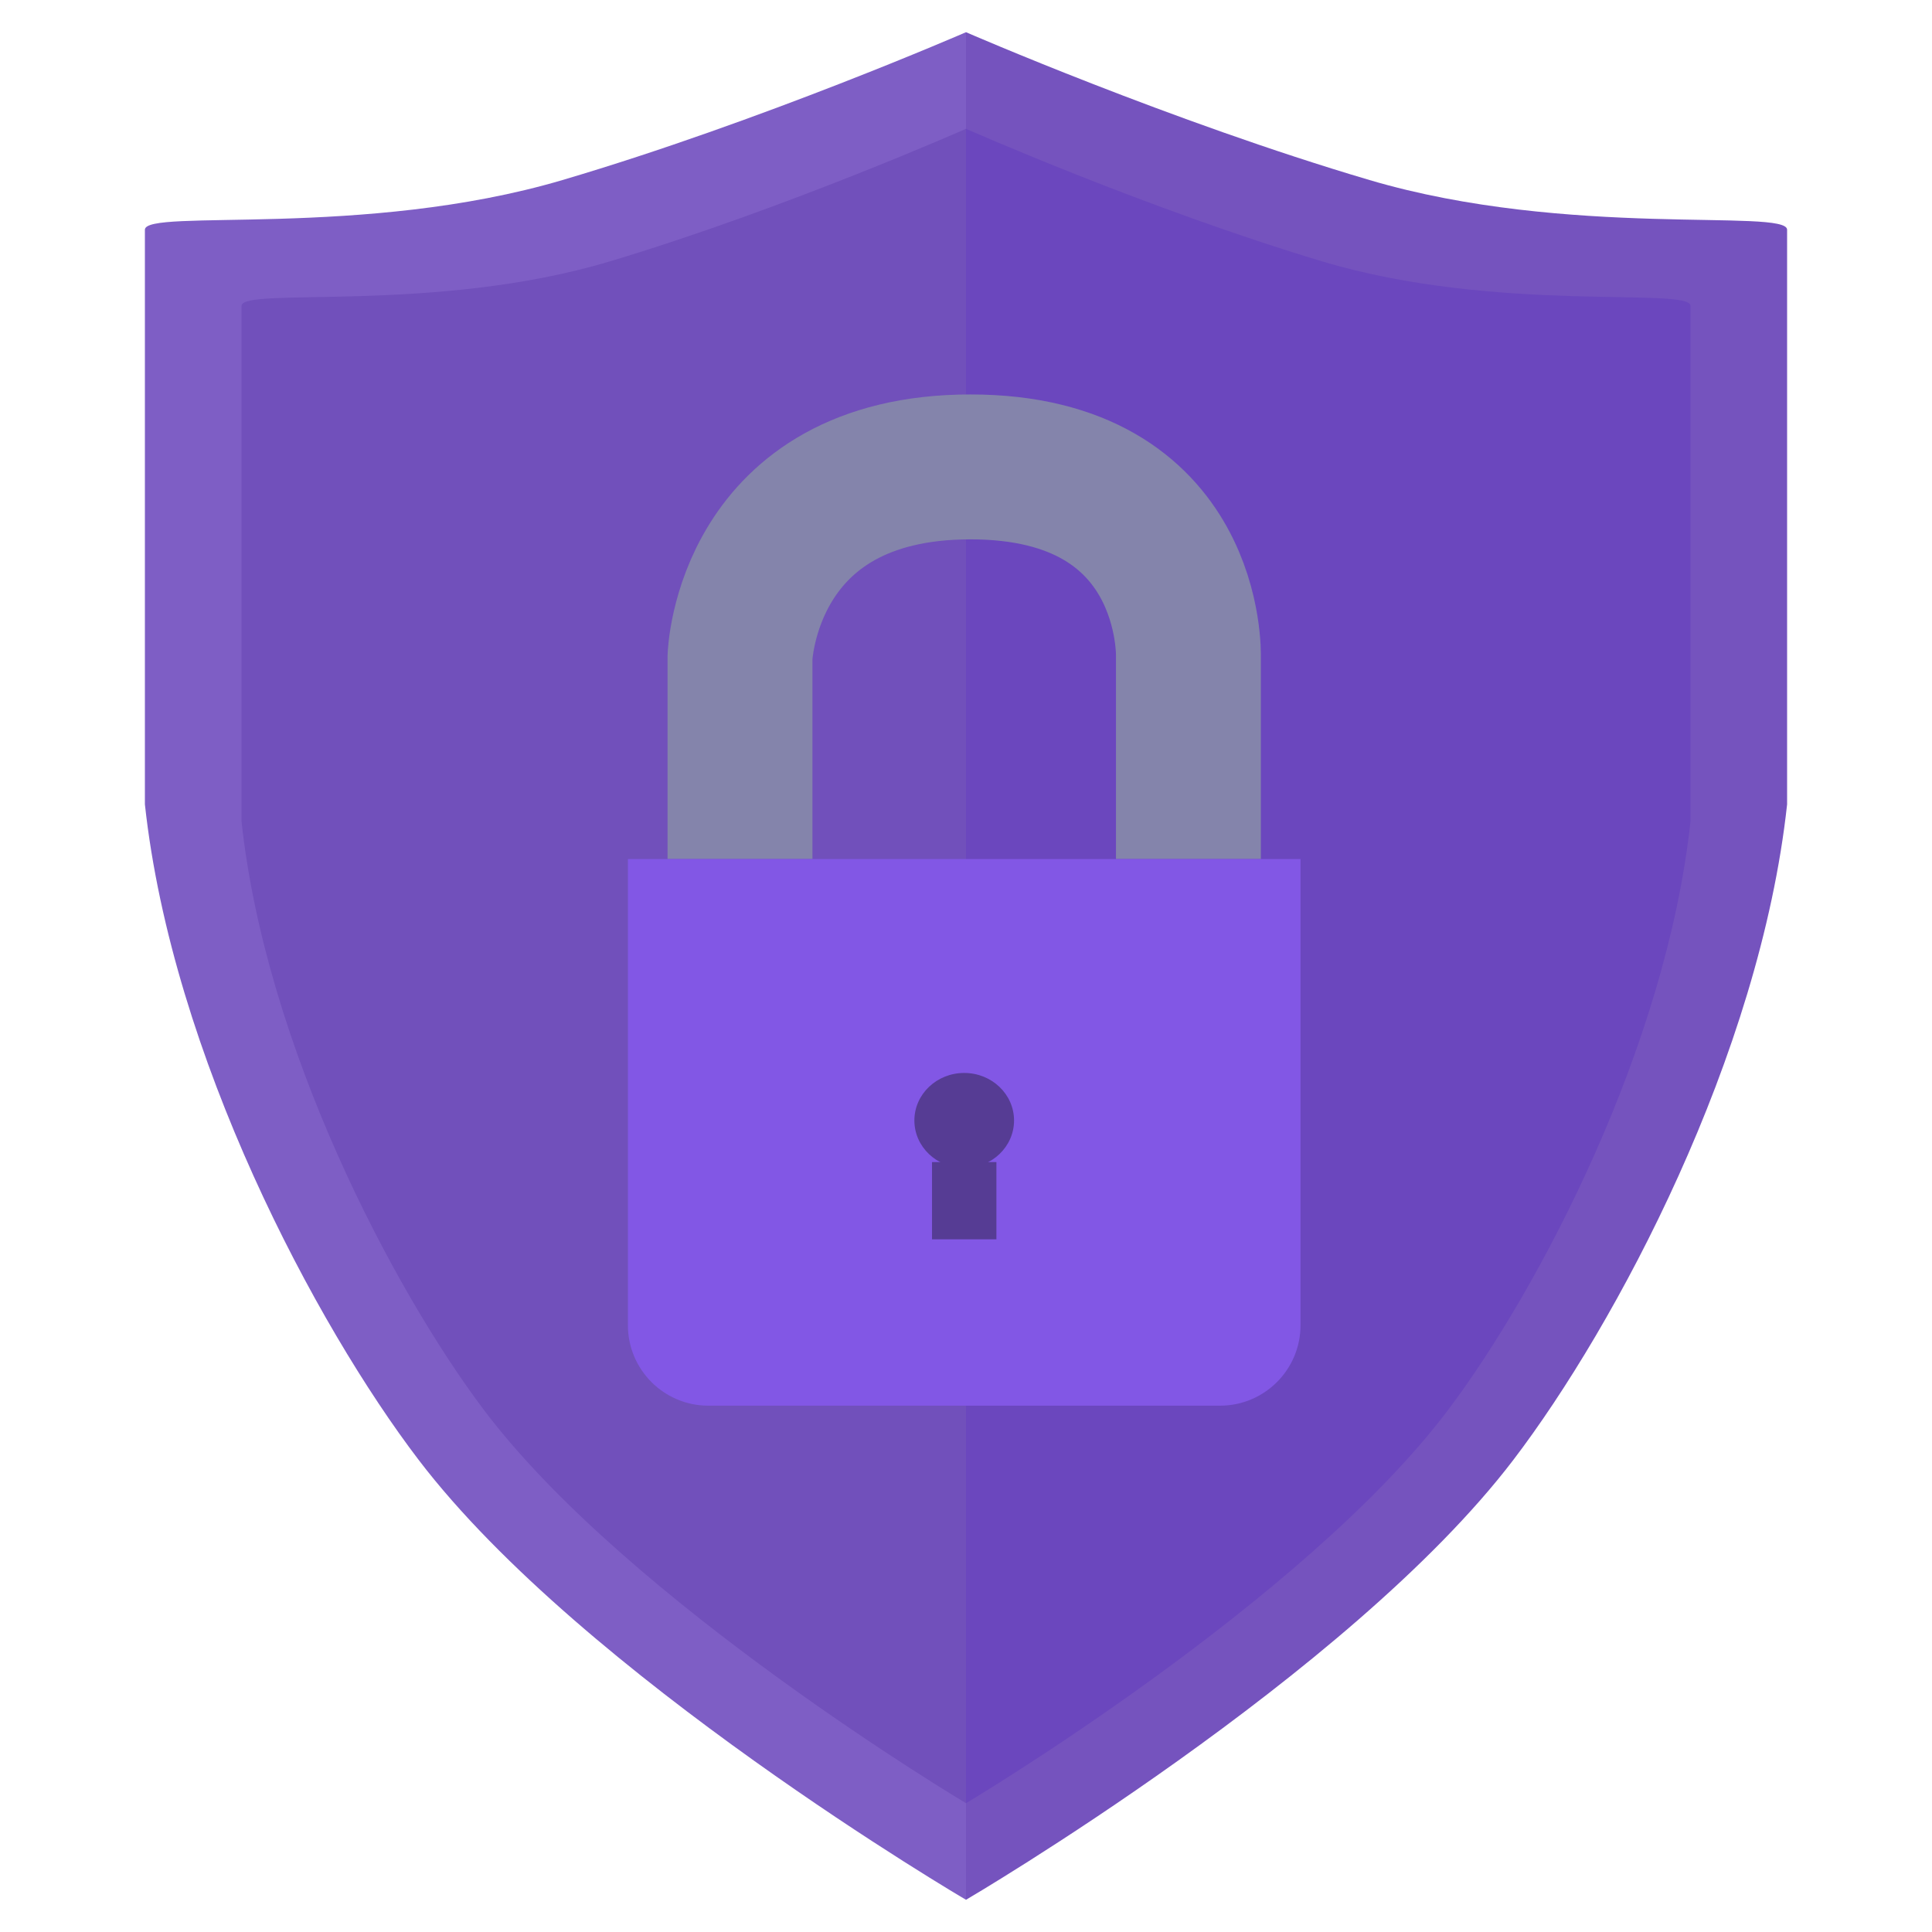
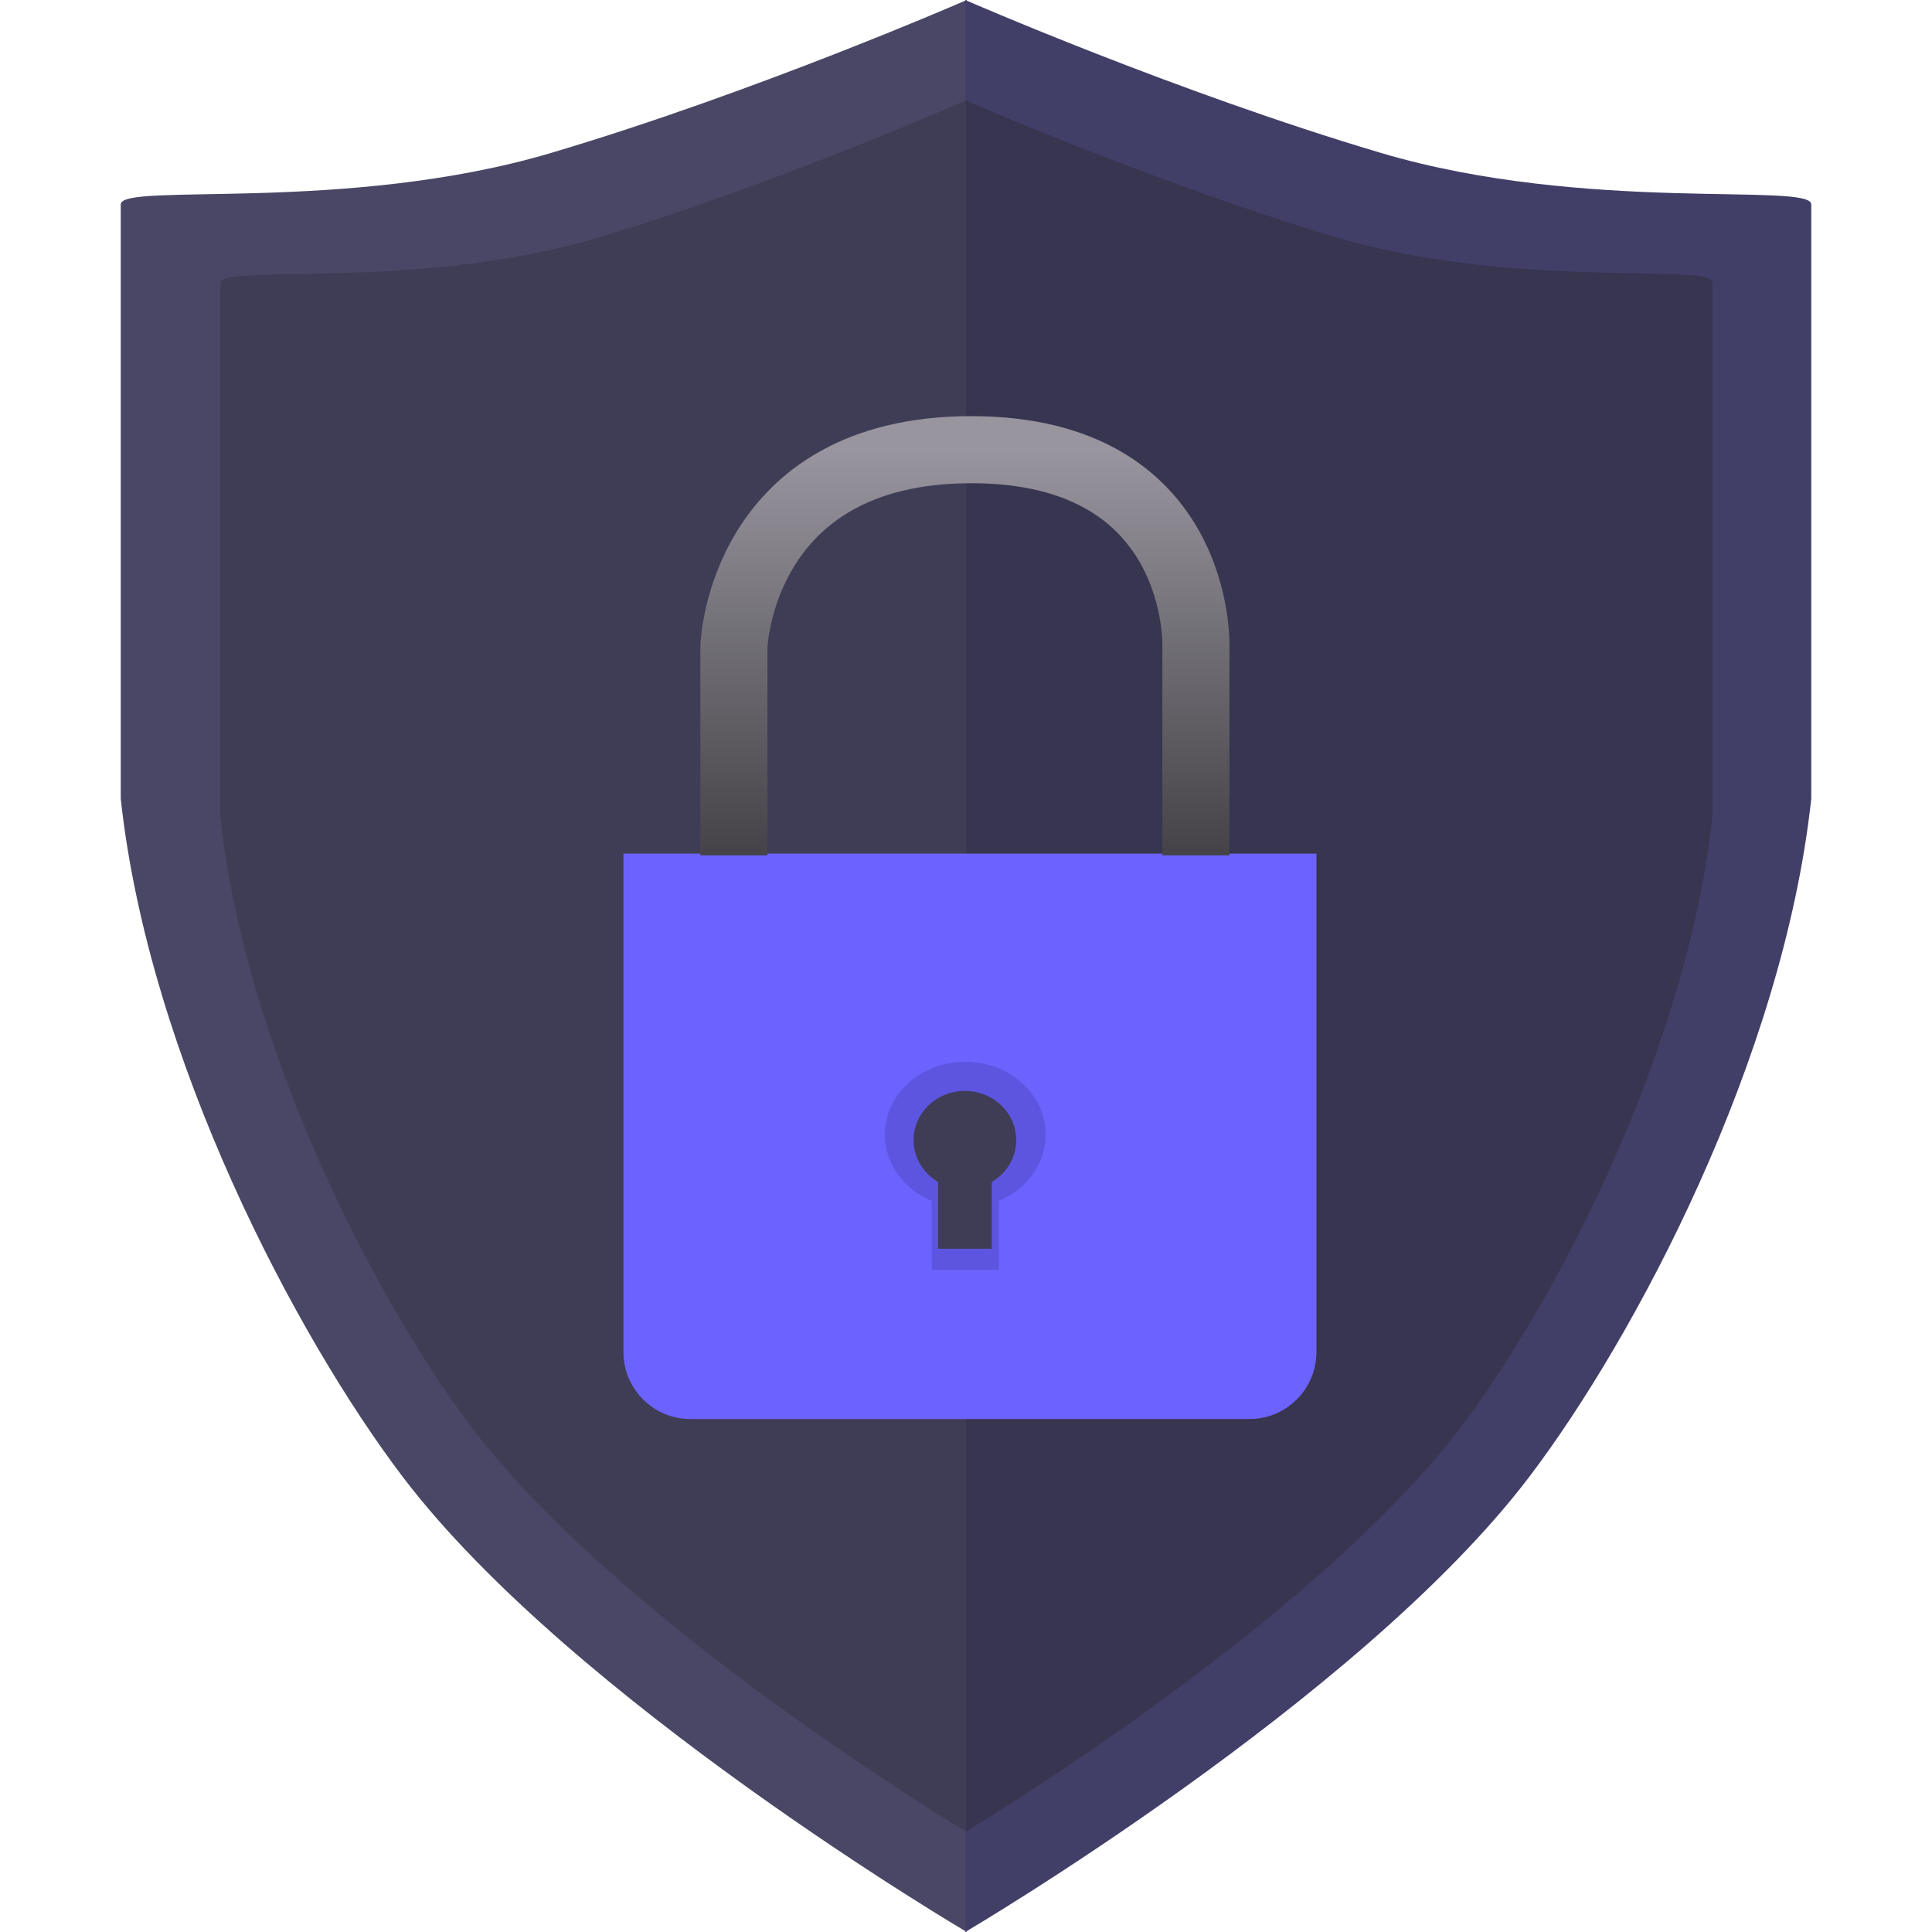
- <svg xmlns="http://www.w3.org/2000/svg" width="120" height="120" viewBox="0 0 120 120" fill="none">
-   <path d="M9 14.269C9 12.931 22.6 14.827 34.936 11.183C47.273 7.54 60 2 60 2V118C60 118 36.2 104.058 26 90.673C19.625 82.308 10.7 65.577 9 49.962C9 32.673 9 14.998 9 14.269Z" fill="#7E5EC5" />
-   <path d="M111 14.269C111 12.931 97.4 14.827 85.064 11.183C72.728 7.54 60 2 60 2V118C60 118 83.8 104.058 94 90.673C100.375 82.308 109.3 65.577 111 49.962C111 32.673 111 14.998 111 14.269Z" fill="#7553BE" />
-   <path d="M15 19C15 17.8 27 19.5 37.885 16.233C48.77 12.967 60 8 60 8V112C60 112 39 99.5 30 87.5C24.375 80 16.5 65 15 51C15 35.5 15 19.653 15 19Z" fill="#7150BB" />
-   <path d="M105 19C105 17.8 93 19.5 82.115 16.233C71.23 12.967 60 8 60 8V112C60 112 81 99.5 90 87.5C95.625 80 103.5 65 105 51C105 35.5 105 19.653 105 19Z" fill="#6B47BE" />
-   <path d="M45.963 53.357V40.809C45.963 40.809 46.35 29 60.276 29C74.202 29 73.815 40.809 73.815 40.809V53.357" stroke="#8484AB" stroke-width="9" />
-   <path d="M39 53.357H80.778V82.309C80.778 85.071 78.539 87.309 75.778 87.309H44C41.239 87.309 39 85.071 39 82.309V53.357Z" fill="#8257E5" />
-   <ellipse cx="59.889" cy="69.595" rx="3.095" ry="2.952" fill="#563C94" />
-   <path d="M59.889 76.976V72.179" stroke="#563C94" stroke-width="4" />
+ <svg xmlns="http://www.w3.org/2000/svg" width="100%" height="100%" viewBox="0 0 144 144" fill="none">
+   <path d="M9 15.231C9 13.569 25.815 15.923 41.068 11.4C56.32 6.877 72.056 0 72.056 0V144C72.056 144 42.63 126.692 30.019 110.077C22.137 99.692 11.102 78.923 9 59.538C9 38.077 9 16.135 9 15.231Z" fill="#494765" />
+   <path d="M135 15.231C135 13.569 118.185 15.923 102.933 11.4C87.68 6.877 71.944 0 71.944 0V144C71.944 144 101.37 126.692 113.981 110.077C121.863 99.692 132.898 78.923 135 59.538C135 38.077 135 16.135 135 15.231Z" fill="#413E68" />
+   <path d="M16.418 21.104C16.418 19.614 31.255 21.724 44.713 17.669C58.171 13.614 72.056 7.448 72.056 7.448V136.552C72.056 136.552 46.092 121.034 34.964 106.138C28.01 96.828 18.273 78.207 16.418 60.828C16.418 41.586 16.418 21.914 16.418 21.104Z" fill="#3F3D56" />
+   <path d="M127.638 21.052C127.638 19.562 112.801 21.672 99.343 17.617C85.885 13.562 72 7.5 72 7.5V136.5C72 136.5 97.964 120.983 109.092 106.086C116.047 96.776 125.783 78.155 127.638 60.776C127.638 41.535 127.638 21.862 127.638 21.052Z" fill="#37354F" />
+   <path d="M46.467 63.621H98.12V100.768C98.12 103.53 95.882 105.768 93.12 105.768H51.467C48.705 105.768 46.467 103.53 46.467 100.768V63.621Z" fill="#6C63FF" />
+   <path d="M71.944 94.655V88.448" stroke="#5D55DF" stroke-width="5" />
+   <path d="M77.939 84.569C77.939 87.569 75.255 90 71.944 90C68.633 90 65.949 87.569 65.949 84.569C65.949 81.57 68.633 79.138 71.944 79.138C75.255 79.138 77.939 81.57 77.939 84.569Z" fill="#5D55DF" />
+   <path d="M54.701 63.754V48.177C54.701 48.177 55.179 33.517 72.397 33.517C89.615 33.517 89.137 48.177 89.137 48.177V63.754" stroke="url(#paint0_linear)" stroke-width="5" />
+   <path d="M75.745 84.975C75.745 86.999 74.032 88.64 71.919 88.64C69.806 88.64 68.093 86.999 68.093 84.975C68.093 82.951 69.806 81.31 71.919 81.31C74.032 81.31 75.745 82.951 75.745 84.975Z" fill="#3F3D56" />
+   <path d="M71.919 93.074V87.118" stroke="#3F3D56" stroke-width="4" />
+   <defs>
+     <linearGradient id="paint0_linear" x1="71.919" y1="33.517" x2="71.919" y2="63.754" gradientUnits="userSpaceOnUse">
+       <stop stop-color="#98959F" />
+       <stop offset="1" stop-color="#454347" />
+     </linearGradient>
+   </defs>
</svg>
